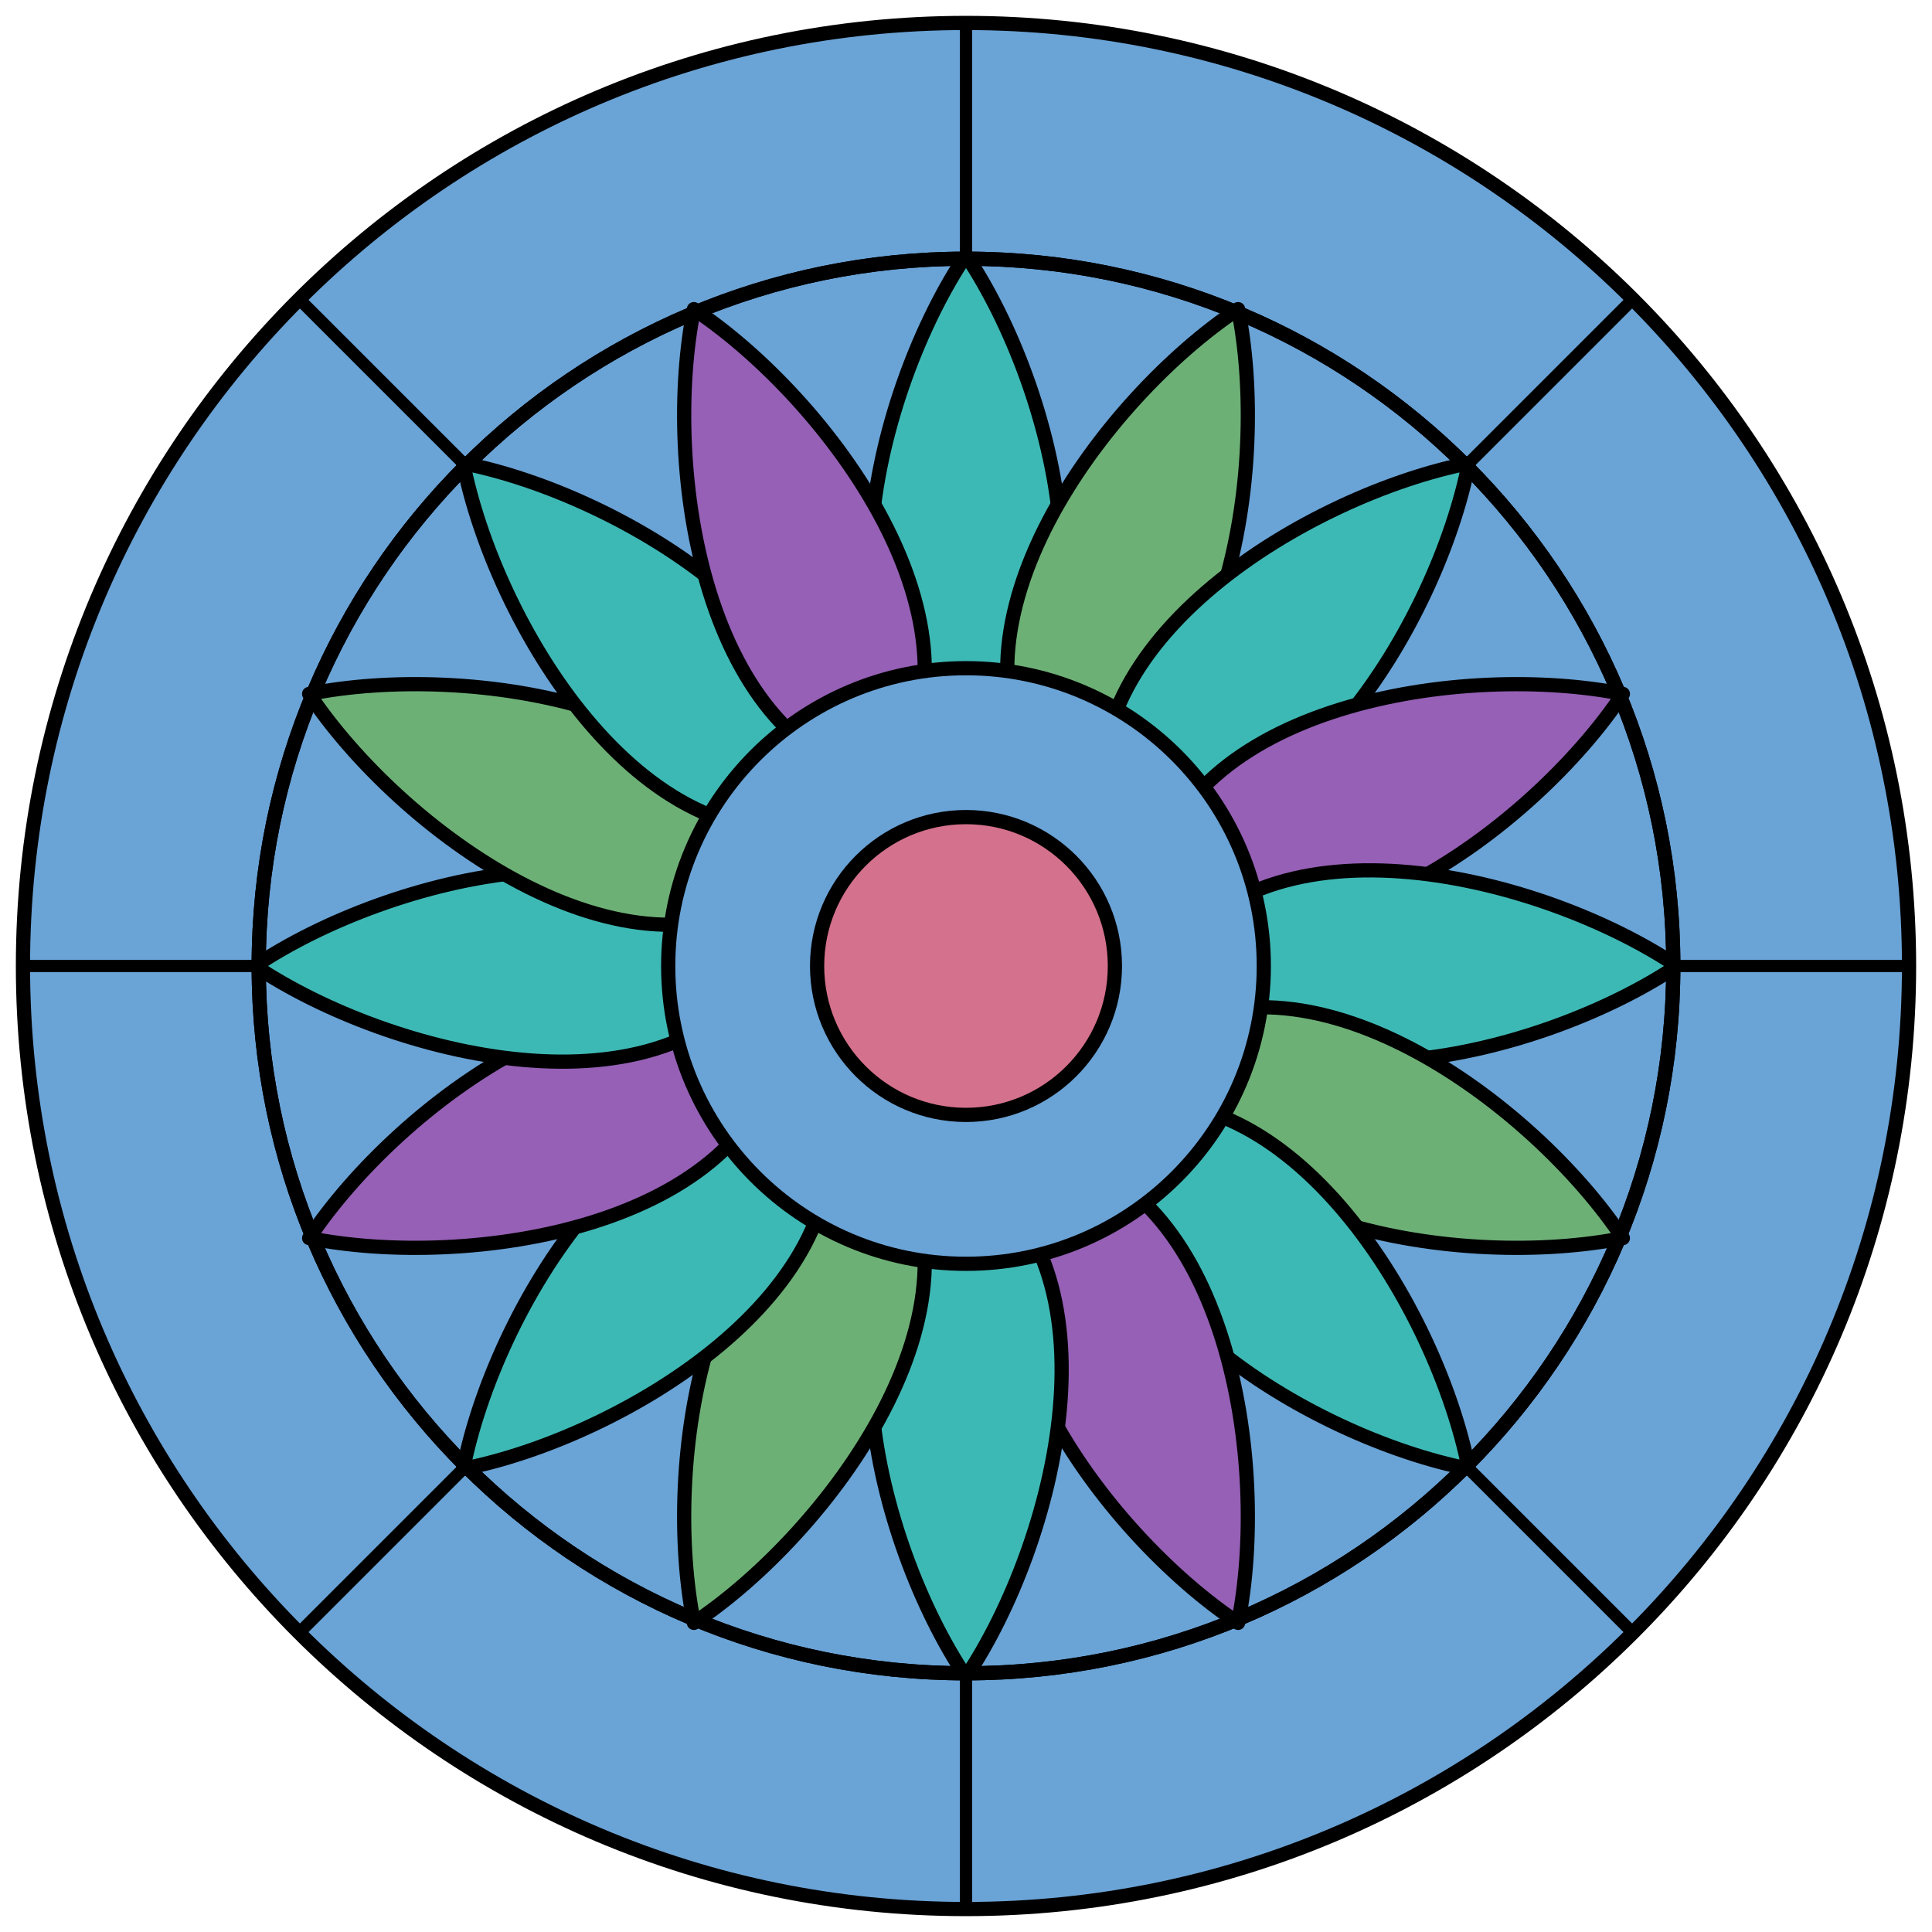
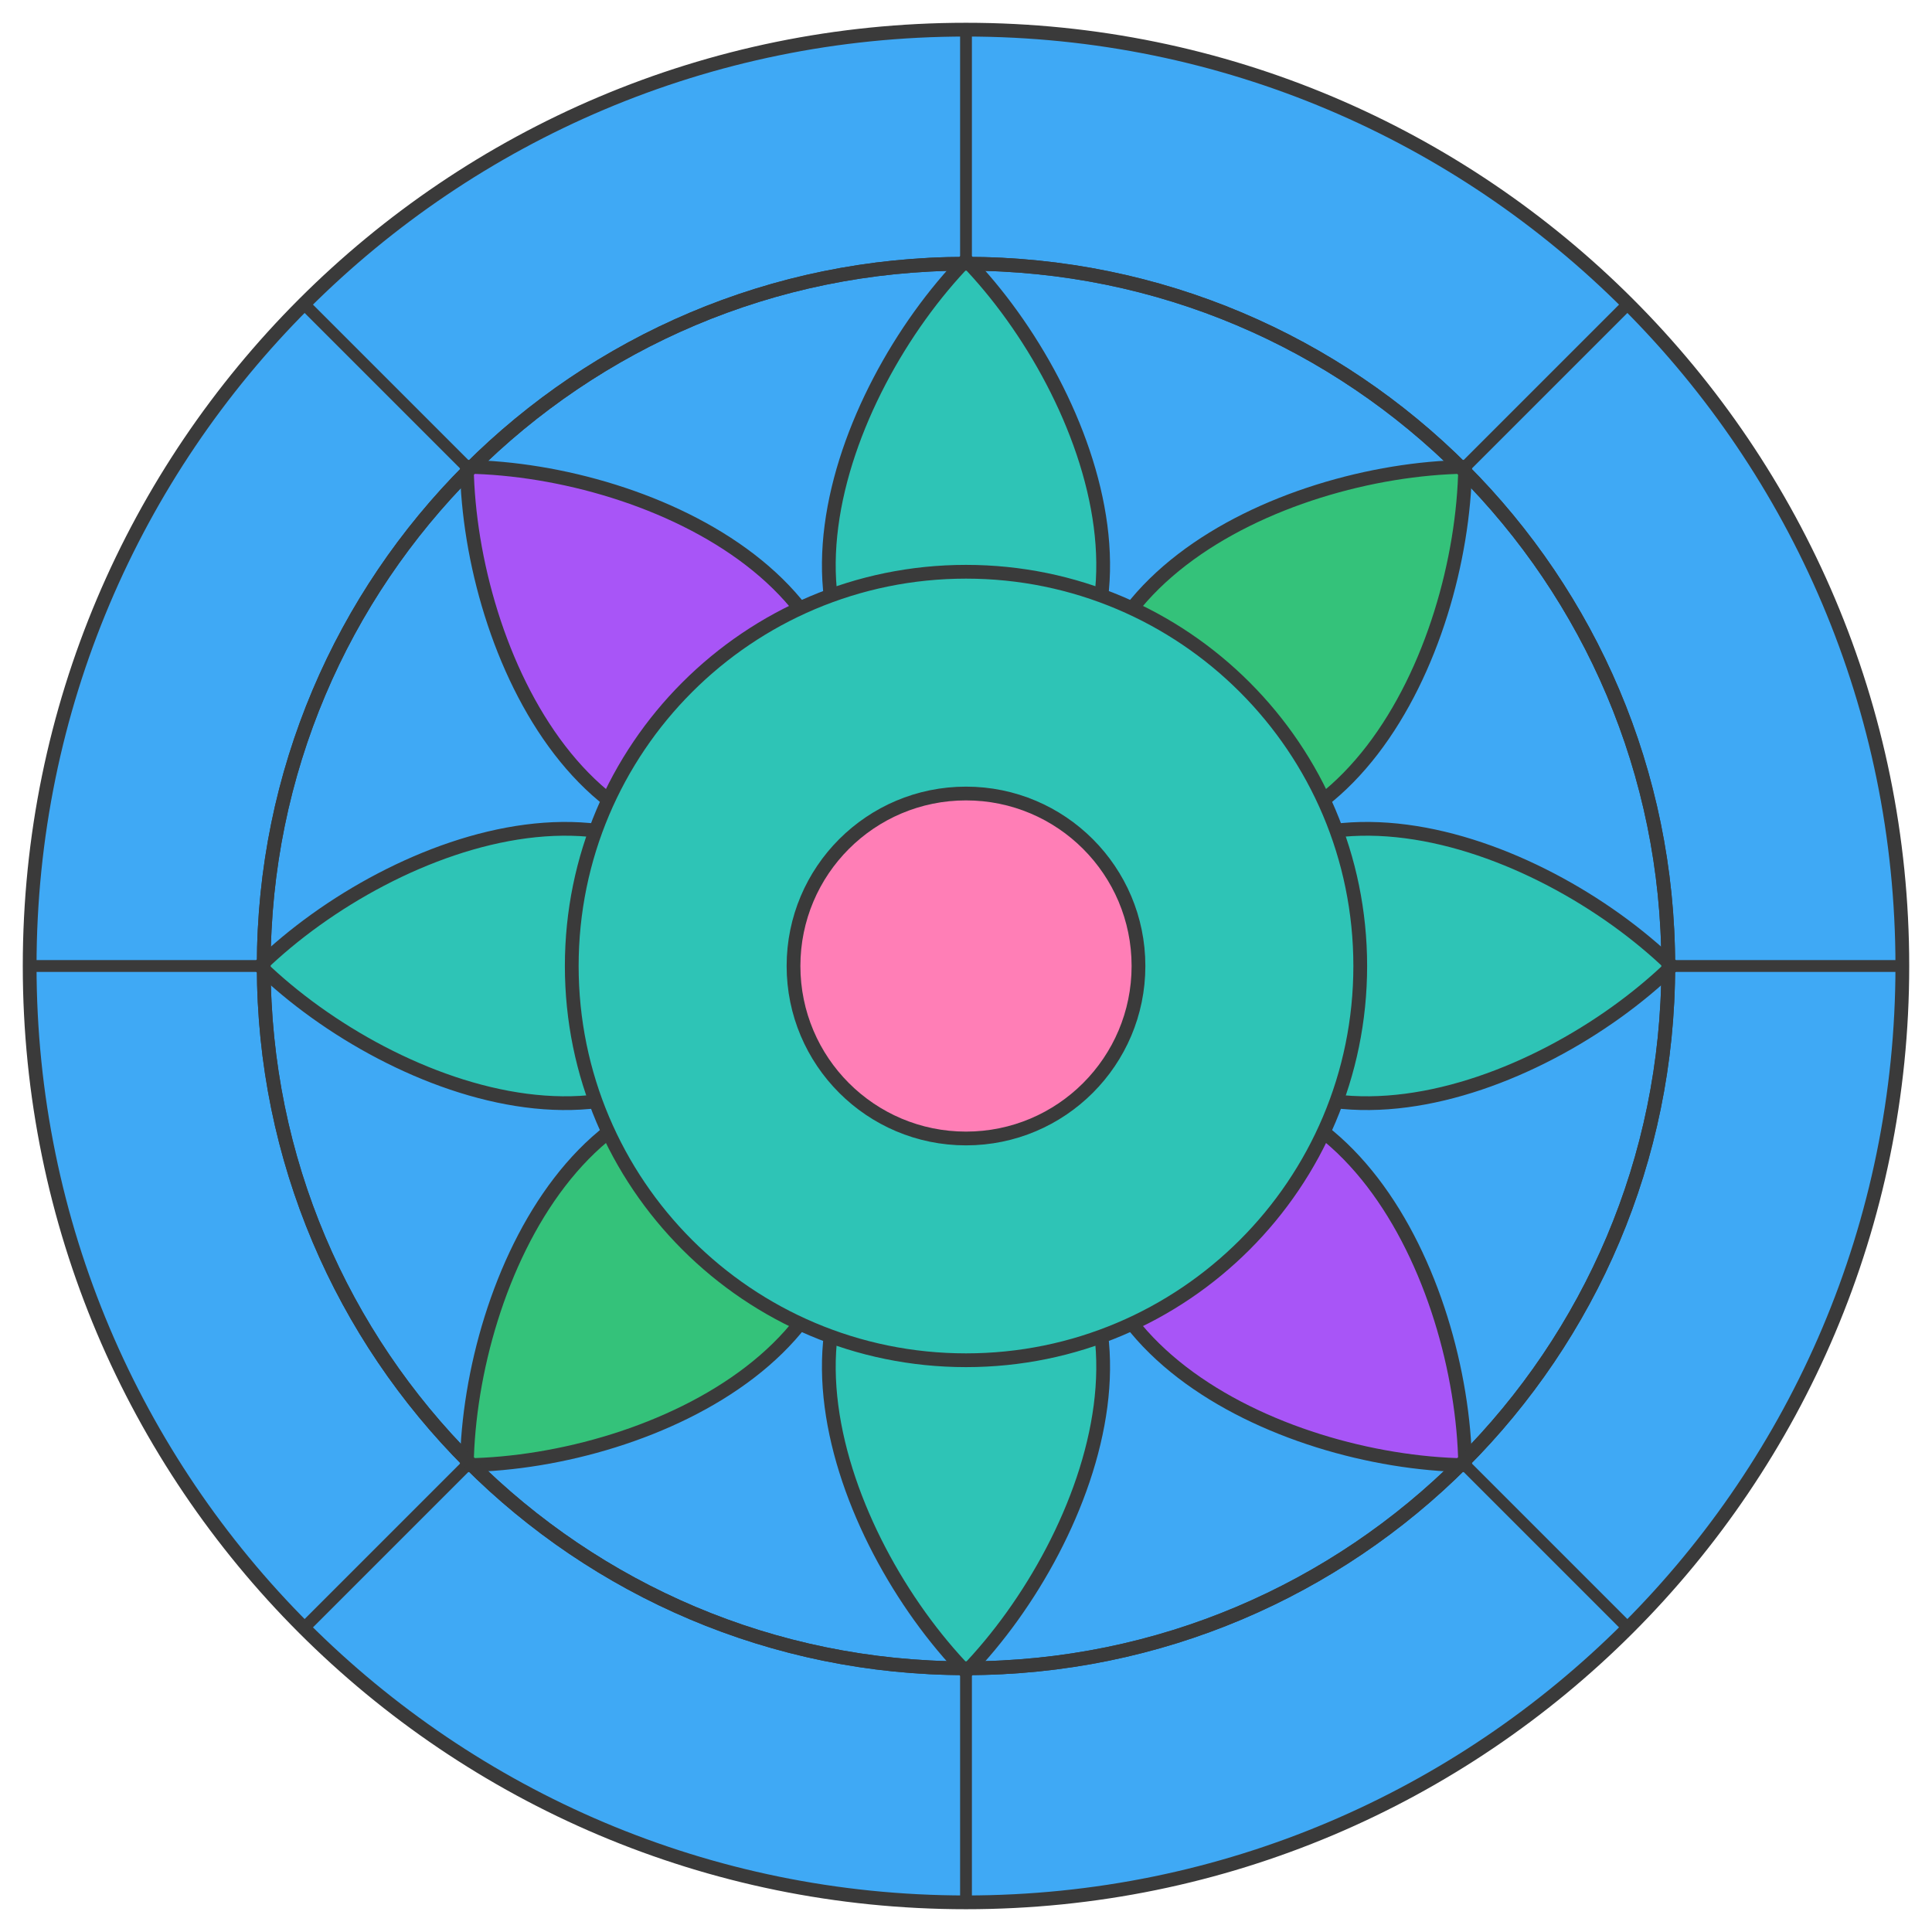
- <svg xmlns="http://www.w3.org/2000/svg" width="168mm" height="168mm" viewBox="-84 -84 168 168">
-   <g transform="scale(1.079)">
-     <circle cx="0" cy="0" r="76" fill="#6AA3D6" stroke="#000000" stroke-width="1.145" stroke-linejoin="round" stroke-linecap="round" />
-     <path d="M0,-57 L0,-76" fill="none" stroke="#000000" stroke-width="0.981" stroke-linejoin="round" stroke-linecap="round" />
-     <path d="M40.305,-40.305 L53.74,-53.74" fill="none" stroke="#000000" stroke-width="0.981" stroke-linejoin="round" stroke-linecap="round" />
-     <path d="M57,0 L76,0" fill="none" stroke="#000000" stroke-width="0.981" stroke-linejoin="round" stroke-linecap="round" />
-     <path d="M40.305,40.305 L53.74,53.74" fill="none" stroke="#000000" stroke-width="0.981" stroke-linejoin="round" stroke-linecap="round" />
-     <path d="M0,57 L0,76" fill="none" stroke="#000000" stroke-width="0.981" stroke-linejoin="round" stroke-linecap="round" />
-     <path d="M-40.305,40.305 L-53.74,53.74" fill="none" stroke="#000000" stroke-width="0.981" stroke-linejoin="round" stroke-linecap="round" />
-     <path d="M-57,0 L-76,0" fill="none" stroke="#000000" stroke-width="0.981" stroke-linejoin="round" stroke-linecap="round" />
-     <path d="M-40.305,-40.305 L-53.74,-53.74" fill="none" stroke="#000000" stroke-width="0.981" stroke-linejoin="round" stroke-linecap="round" />
-     <circle cx="0" cy="0" r="57" fill="#6AA3D6" stroke="#000000" stroke-width="1.145" stroke-linejoin="round" stroke-linecap="round" />
+ <svg xmlns="http://www.w3.org/2000/svg" width="130mm" height="130mm" viewBox="-65 -65 130 130">
+   <g transform="scale(0.829)">
+     <circle cx="0" cy="0" r="76" fill="#3FA9F5" stroke="#3A3A3A" stroke-width="1.117" stroke-linejoin="round" stroke-linecap="round" />
+     <path d="M0,-57 L0,-76" fill="none" stroke="#3A3A3A" stroke-width="0.958" stroke-linejoin="round" stroke-linecap="round" />
+     <path d="M40.305,-40.305 L53.74,-53.74" fill="none" stroke="#3A3A3A" stroke-width="0.958" stroke-linejoin="round" stroke-linecap="round" />
+     <path d="M57,0 L76,0" fill="none" stroke="#3A3A3A" stroke-width="0.958" stroke-linejoin="round" stroke-linecap="round" />
+     <path d="M40.305,40.305 L53.74,53.74" fill="none" stroke="#3A3A3A" stroke-width="0.958" stroke-linejoin="round" stroke-linecap="round" />
+     <path d="M0,57 L0,76" fill="none" stroke="#3A3A3A" stroke-width="0.958" stroke-linejoin="round" stroke-linecap="round" />
+     <path d="M-40.305,40.305 L-53.74,53.74" fill="none" stroke="#3A3A3A" stroke-width="0.958" stroke-linejoin="round" stroke-linecap="round" />
+     <path d="M-57,0 L-76,0" fill="none" stroke="#3A3A3A" stroke-width="0.958" stroke-linejoin="round" stroke-linecap="round" />
+     <path d="M-40.305,-40.305 L-53.74,-53.74" fill="none" stroke="#3A3A3A" stroke-width="0.958" stroke-linejoin="round" stroke-linecap="round" />
+     <circle cx="0" cy="0" r="57" fill="#3FA9F5" stroke="#3A3A3A" stroke-width="1.117" stroke-linejoin="round" stroke-linecap="round" />
    <g class="petalo">
-       <path d="M0,-16 C12.96,-24.26 7.2,-46.562 0,-57.3 C-7.2,-46.562 -12.96,-24.26 0,-16 Z" fill="#3DB9B5" stroke="#000000" stroke-width="1.145" stroke-linejoin="round" stroke-linecap="round" />
+       <path d="M0,-16 C18.72,-24.26 10.4,-46.562 0,-57.3 C-10.4,-46.562 -18.72,-24.26 0,-16 Z" fill="#2EC4B6" stroke="#3A3A3A" stroke-width="1.117" stroke-linejoin="round" stroke-linecap="round" />
    </g>
    <g class="petalo">
-       <path d="M6.123,-14.782 C21.257,-17.454 24.47,-40.262 21.928,-52.938 C11.167,-45.773 -2.69,-27.373 6.123,-14.782 Z" fill="#6DB076" stroke="#000000" stroke-width="1.145" stroke-linejoin="round" stroke-linecap="round" />
+       <path d="M11.314,-11.314 C30.391,-3.917 40.278,-25.57 40.517,-40.517 C25.57,-40.278 3.917,-30.391 11.314,-11.314 Z" fill="#34C27A" stroke="#3A3A3A" stroke-width="1.117" stroke-linejoin="round" stroke-linecap="round" />
    </g>
    <g class="petalo">
-       <path d="M11.314,-11.314 C26.319,-7.99 38.015,-27.833 40.517,-40.517 C27.833,-38.015 7.99,-26.319 11.314,-11.314 Z" fill="#3DB9B5" stroke="#000000" stroke-width="1.145" stroke-linejoin="round" stroke-linecap="round" />
+       <path d="M16,0 C24.26,18.72 46.562,10.4 57.3,0 C46.562,-10.4 24.26,-18.72 16,0 Z" fill="#2EC4B6" stroke="#3A3A3A" stroke-width="1.117" stroke-linejoin="round" stroke-linecap="round" />
    </g>
    <g class="petalo">
-       <path d="M14.782,-6.123 C27.373,2.69 45.773,-11.167 52.938,-21.928 C40.262,-24.47 17.454,-21.257 14.782,-6.123 Z" fill="#9560B5" stroke="#000000" stroke-width="1.145" stroke-linejoin="round" stroke-linecap="round" />
+       <path d="M11.314,11.314 C3.917,30.391 25.57,40.278 40.517,40.517 C40.278,25.57 30.391,3.917 11.314,11.314 Z" fill="#A855F7" stroke="#3A3A3A" stroke-width="1.117" stroke-linejoin="round" stroke-linecap="round" />
    </g>
    <g class="petalo">
-       <path d="M16,0 C24.26,12.96 46.562,7.2 57.3,0 C46.562,-7.2 24.26,-12.96 16,0 Z" fill="#3DB9B5" stroke="#000000" stroke-width="1.145" stroke-linejoin="round" stroke-linecap="round" />
+       <path d="M0,16 C-18.72,24.26 -10.4,46.562 0,57.3 C10.4,46.562 18.72,24.26 0,16 Z" fill="#2EC4B6" stroke="#3A3A3A" stroke-width="1.117" stroke-linejoin="round" stroke-linecap="round" />
    </g>
    <g class="petalo">
-       <path d="M14.782,6.123 C17.454,21.257 40.262,24.47 52.938,21.928 C45.773,11.167 27.373,-2.69 14.782,6.123 Z" fill="#6DB076" stroke="#000000" stroke-width="1.145" stroke-linejoin="round" stroke-linecap="round" />
+       <path d="M-11.314,11.314 C-30.391,3.917 -40.278,25.57 -40.517,40.517 C-25.57,40.278 -3.917,30.391 -11.314,11.314 Z" fill="#34C27A" stroke="#3A3A3A" stroke-width="1.117" stroke-linejoin="round" stroke-linecap="round" />
    </g>
    <g class="petalo">
-       <path d="M11.314,11.314 C7.99,26.319 27.833,38.015 40.517,40.517 C38.015,27.833 26.319,7.99 11.314,11.314 Z" fill="#3DB9B5" stroke="#000000" stroke-width="1.145" stroke-linejoin="round" stroke-linecap="round" />
+       <path d="M-16,0 C-24.26,-18.72 -46.562,-10.4 -57.3,0 C-46.562,10.4 -24.26,18.72 -16,0 Z" fill="#2EC4B6" stroke="#3A3A3A" stroke-width="1.117" stroke-linejoin="round" stroke-linecap="round" />
    </g>
    <g class="petalo">
-       <path d="M6.123,14.782 C-2.69,27.373 11.167,45.773 21.928,52.938 C24.47,40.262 21.257,17.454 6.123,14.782 Z" fill="#9560B5" stroke="#000000" stroke-width="1.145" stroke-linejoin="round" stroke-linecap="round" />
+       <path d="M-11.314,-11.314 C-3.917,-30.391 -25.57,-40.278 -40.517,-40.517 C-40.278,-25.57 -30.391,-3.917 -11.314,-11.314 Z" fill="#A855F7" stroke="#3A3A3A" stroke-width="1.117" stroke-linejoin="round" stroke-linecap="round" />
    </g>
-     <g class="petalo">
-       <path d="M0,16 C-12.96,24.26 -7.2,46.562 0,57.3 C7.2,46.562 12.96,24.26 0,16 Z" fill="#3DB9B5" stroke="#000000" stroke-width="1.145" stroke-linejoin="round" stroke-linecap="round" />
-     </g>
-     <g class="petalo">
-       <path d="M-6.123,14.782 C-21.257,17.454 -24.47,40.262 -21.928,52.938 C-11.167,45.773 2.69,27.373 -6.123,14.782 Z" fill="#6DB076" stroke="#000000" stroke-width="1.145" stroke-linejoin="round" stroke-linecap="round" />
-     </g>
-     <g class="petalo">
-       <path d="M-11.314,11.314 C-26.319,7.99 -38.015,27.833 -40.517,40.517 C-27.833,38.015 -7.99,26.319 -11.314,11.314 Z" fill="#3DB9B5" stroke="#000000" stroke-width="1.145" stroke-linejoin="round" stroke-linecap="round" />
-     </g>
-     <g class="petalo">
-       <path d="M-14.782,6.123 C-27.373,-2.69 -45.773,11.167 -52.938,21.928 C-40.262,24.47 -17.454,21.257 -14.782,6.123 Z" fill="#9560B5" stroke="#000000" stroke-width="1.145" stroke-linejoin="round" stroke-linecap="round" />
-     </g>
-     <g class="petalo">
-       <path d="M-16,0 C-24.26,-12.96 -46.562,-7.2 -57.3,0 C-46.562,7.2 -24.26,12.96 -16,0 Z" fill="#3DB9B5" stroke="#000000" stroke-width="1.145" stroke-linejoin="round" stroke-linecap="round" />
-     </g>
-     <g class="petalo">
-       <path d="M-14.782,-6.123 C-17.454,-21.257 -40.262,-24.47 -52.938,-21.928 C-45.773,-11.167 -27.373,2.69 -14.782,-6.123 Z" fill="#6DB076" stroke="#000000" stroke-width="1.145" stroke-linejoin="round" stroke-linecap="round" />
-     </g>
-     <g class="petalo">
-       <path d="M-11.314,-11.314 C-7.99,-26.319 -27.833,-38.015 -40.517,-40.517 C-38.015,-27.833 -26.319,-7.99 -11.314,-11.314 Z" fill="#3DB9B5" stroke="#000000" stroke-width="1.145" stroke-linejoin="round" stroke-linecap="round" />
-     </g>
-     <g class="petalo">
-       <path d="M-6.123,-14.782 C2.69,-27.373 -11.167,-45.773 -21.928,-52.938 C-24.47,-40.262 -21.257,-17.454 -6.123,-14.782 Z" fill="#9560B5" stroke="#000000" stroke-width="1.145" stroke-linejoin="round" stroke-linecap="round" />
-     </g>
-     <circle cx="0" cy="0" r="57" fill="none" stroke="#000000" stroke-width="1.145" stroke-linejoin="round" stroke-linecap="round" />
-     <circle cx="0" cy="0" r="24" fill="#6AA3D6" stroke="#000000" stroke-width="1.145" stroke-linejoin="round" stroke-linecap="round" />
-     <circle cx="0" cy="0" r="12" fill="#D4718C" stroke="#000000" stroke-width="1.145" stroke-linejoin="round" stroke-linecap="round" />
+     <circle cx="0" cy="0" r="57" fill="none" stroke="#3A3A3A" stroke-width="1.117" stroke-linejoin="round" stroke-linecap="round" />
+     <circle cx="0" cy="0" r="32" fill="#2EC4B6" stroke="#3A3A3A" stroke-width="1.117" stroke-linejoin="round" stroke-linecap="round" />
+     <circle cx="0" cy="0" r="14" fill="#FF7EB6" stroke="#3A3A3A" stroke-width="1.117" stroke-linejoin="round" stroke-linecap="round" />
  </g>
</svg>
